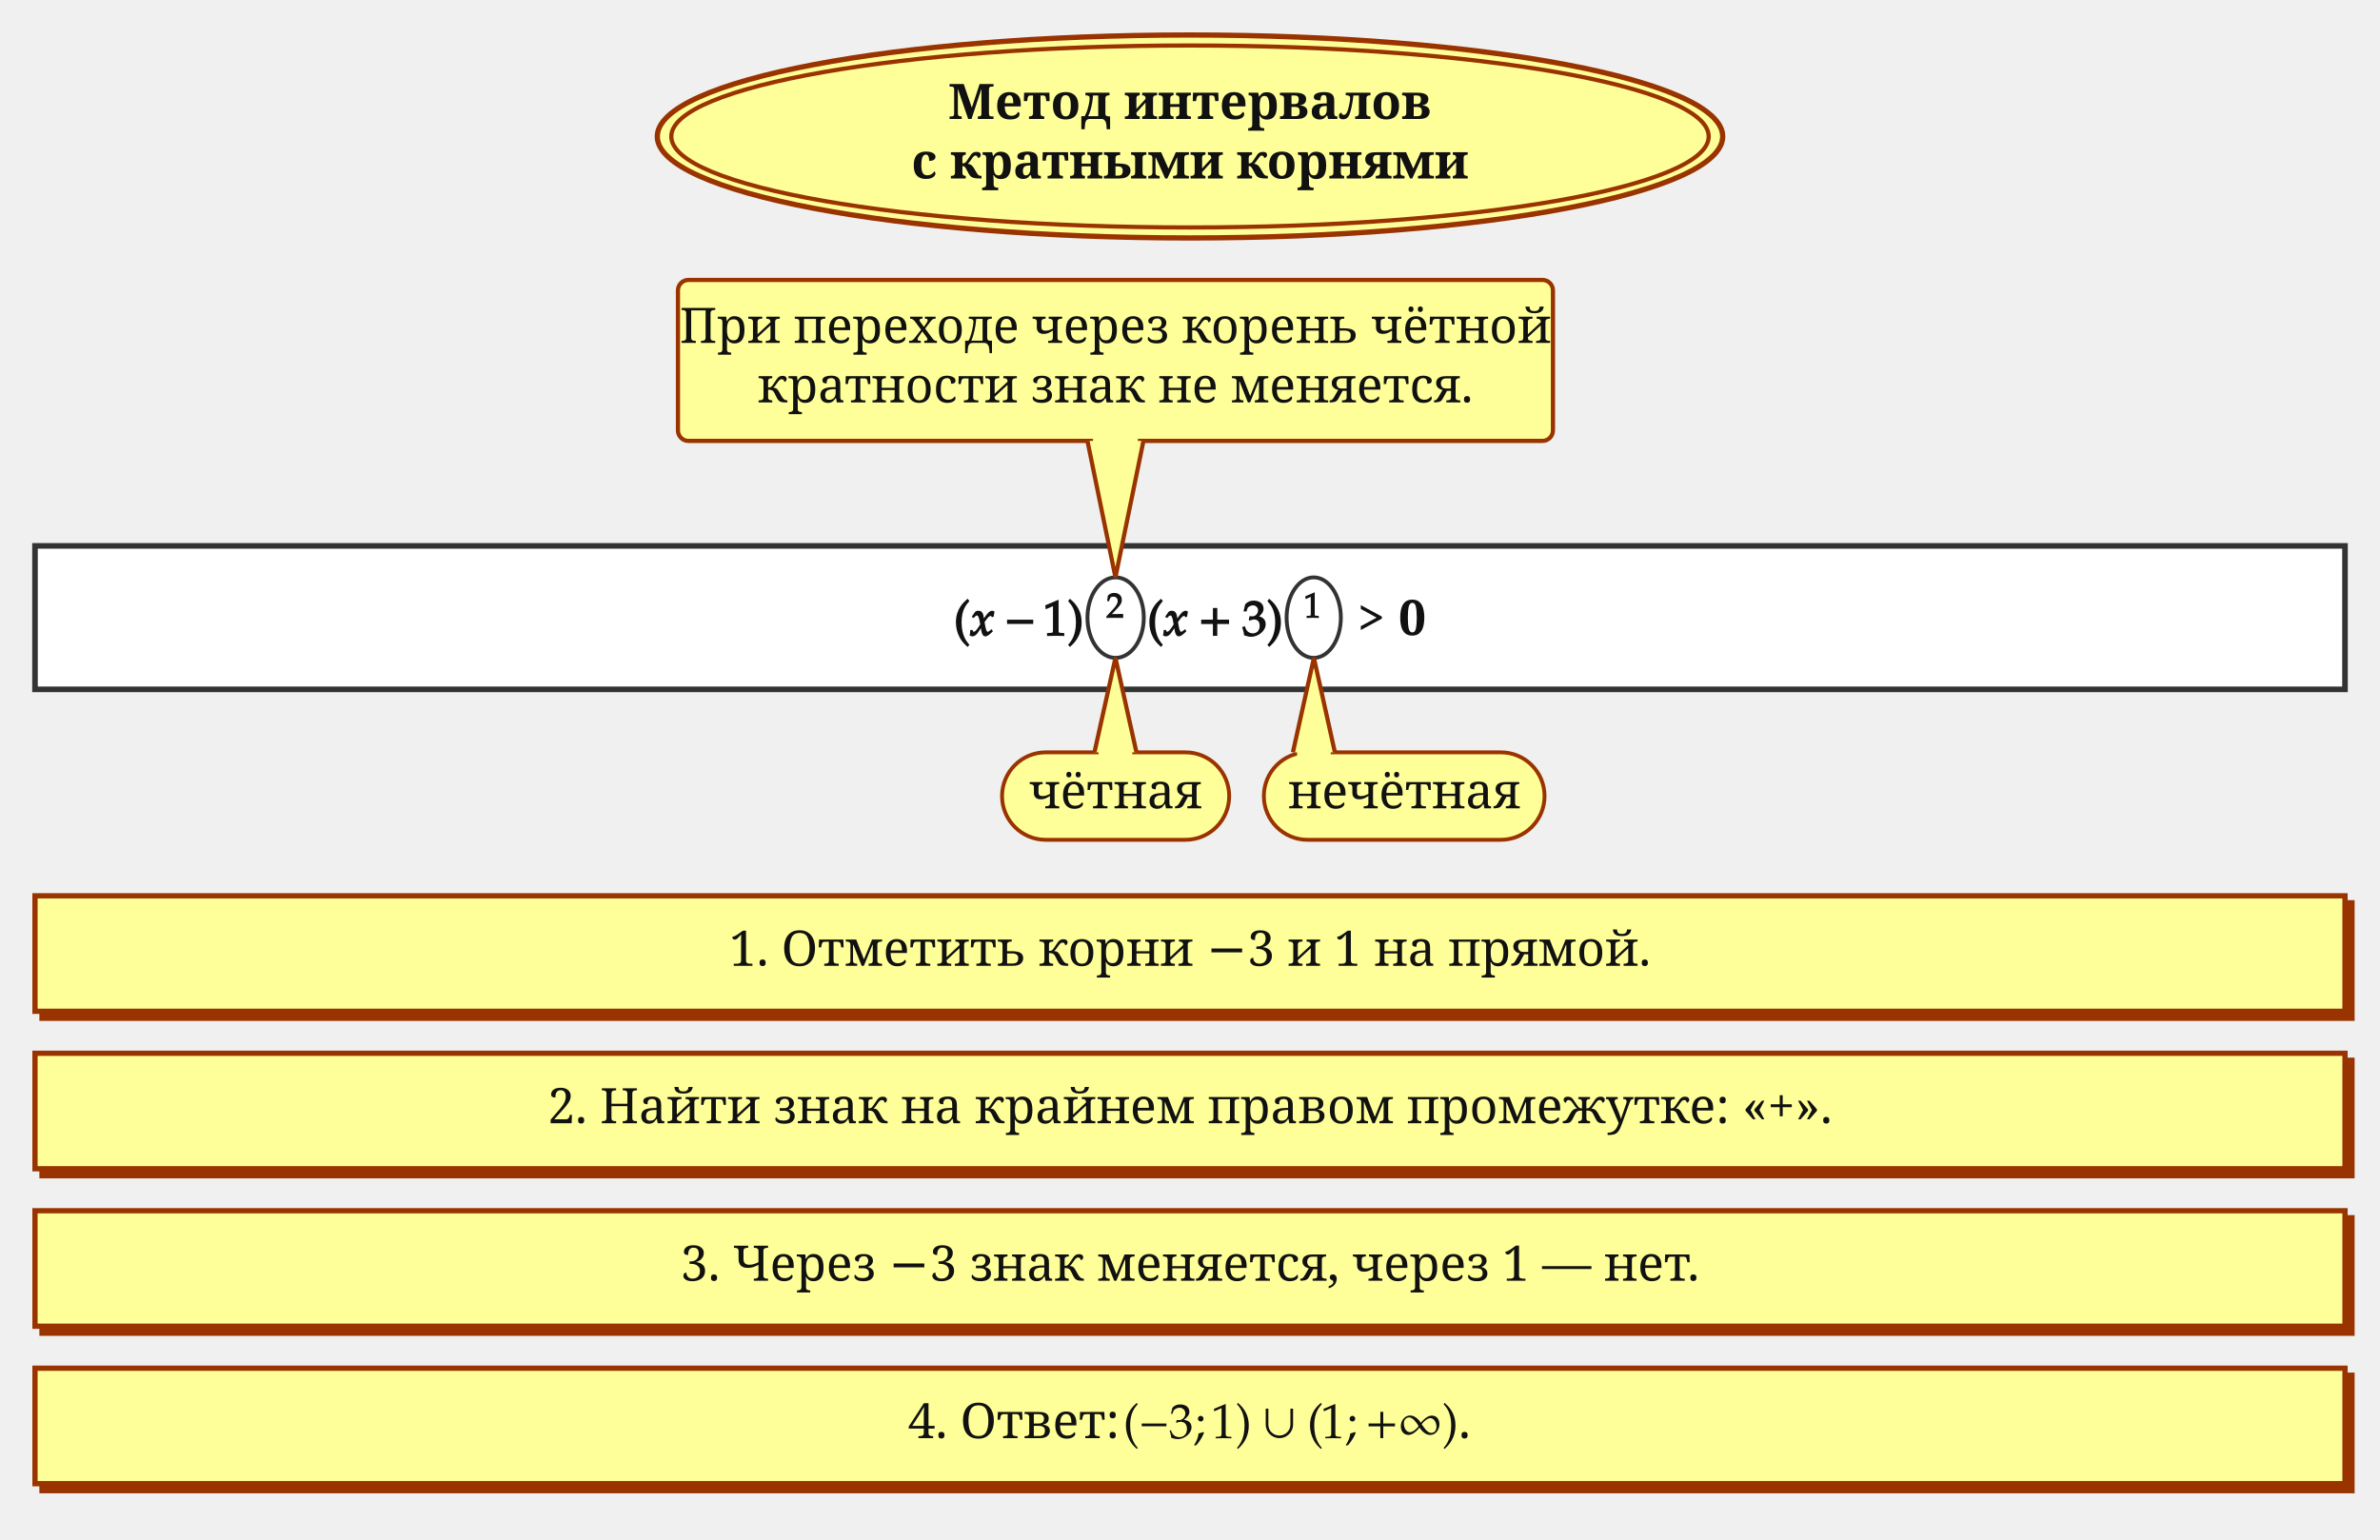
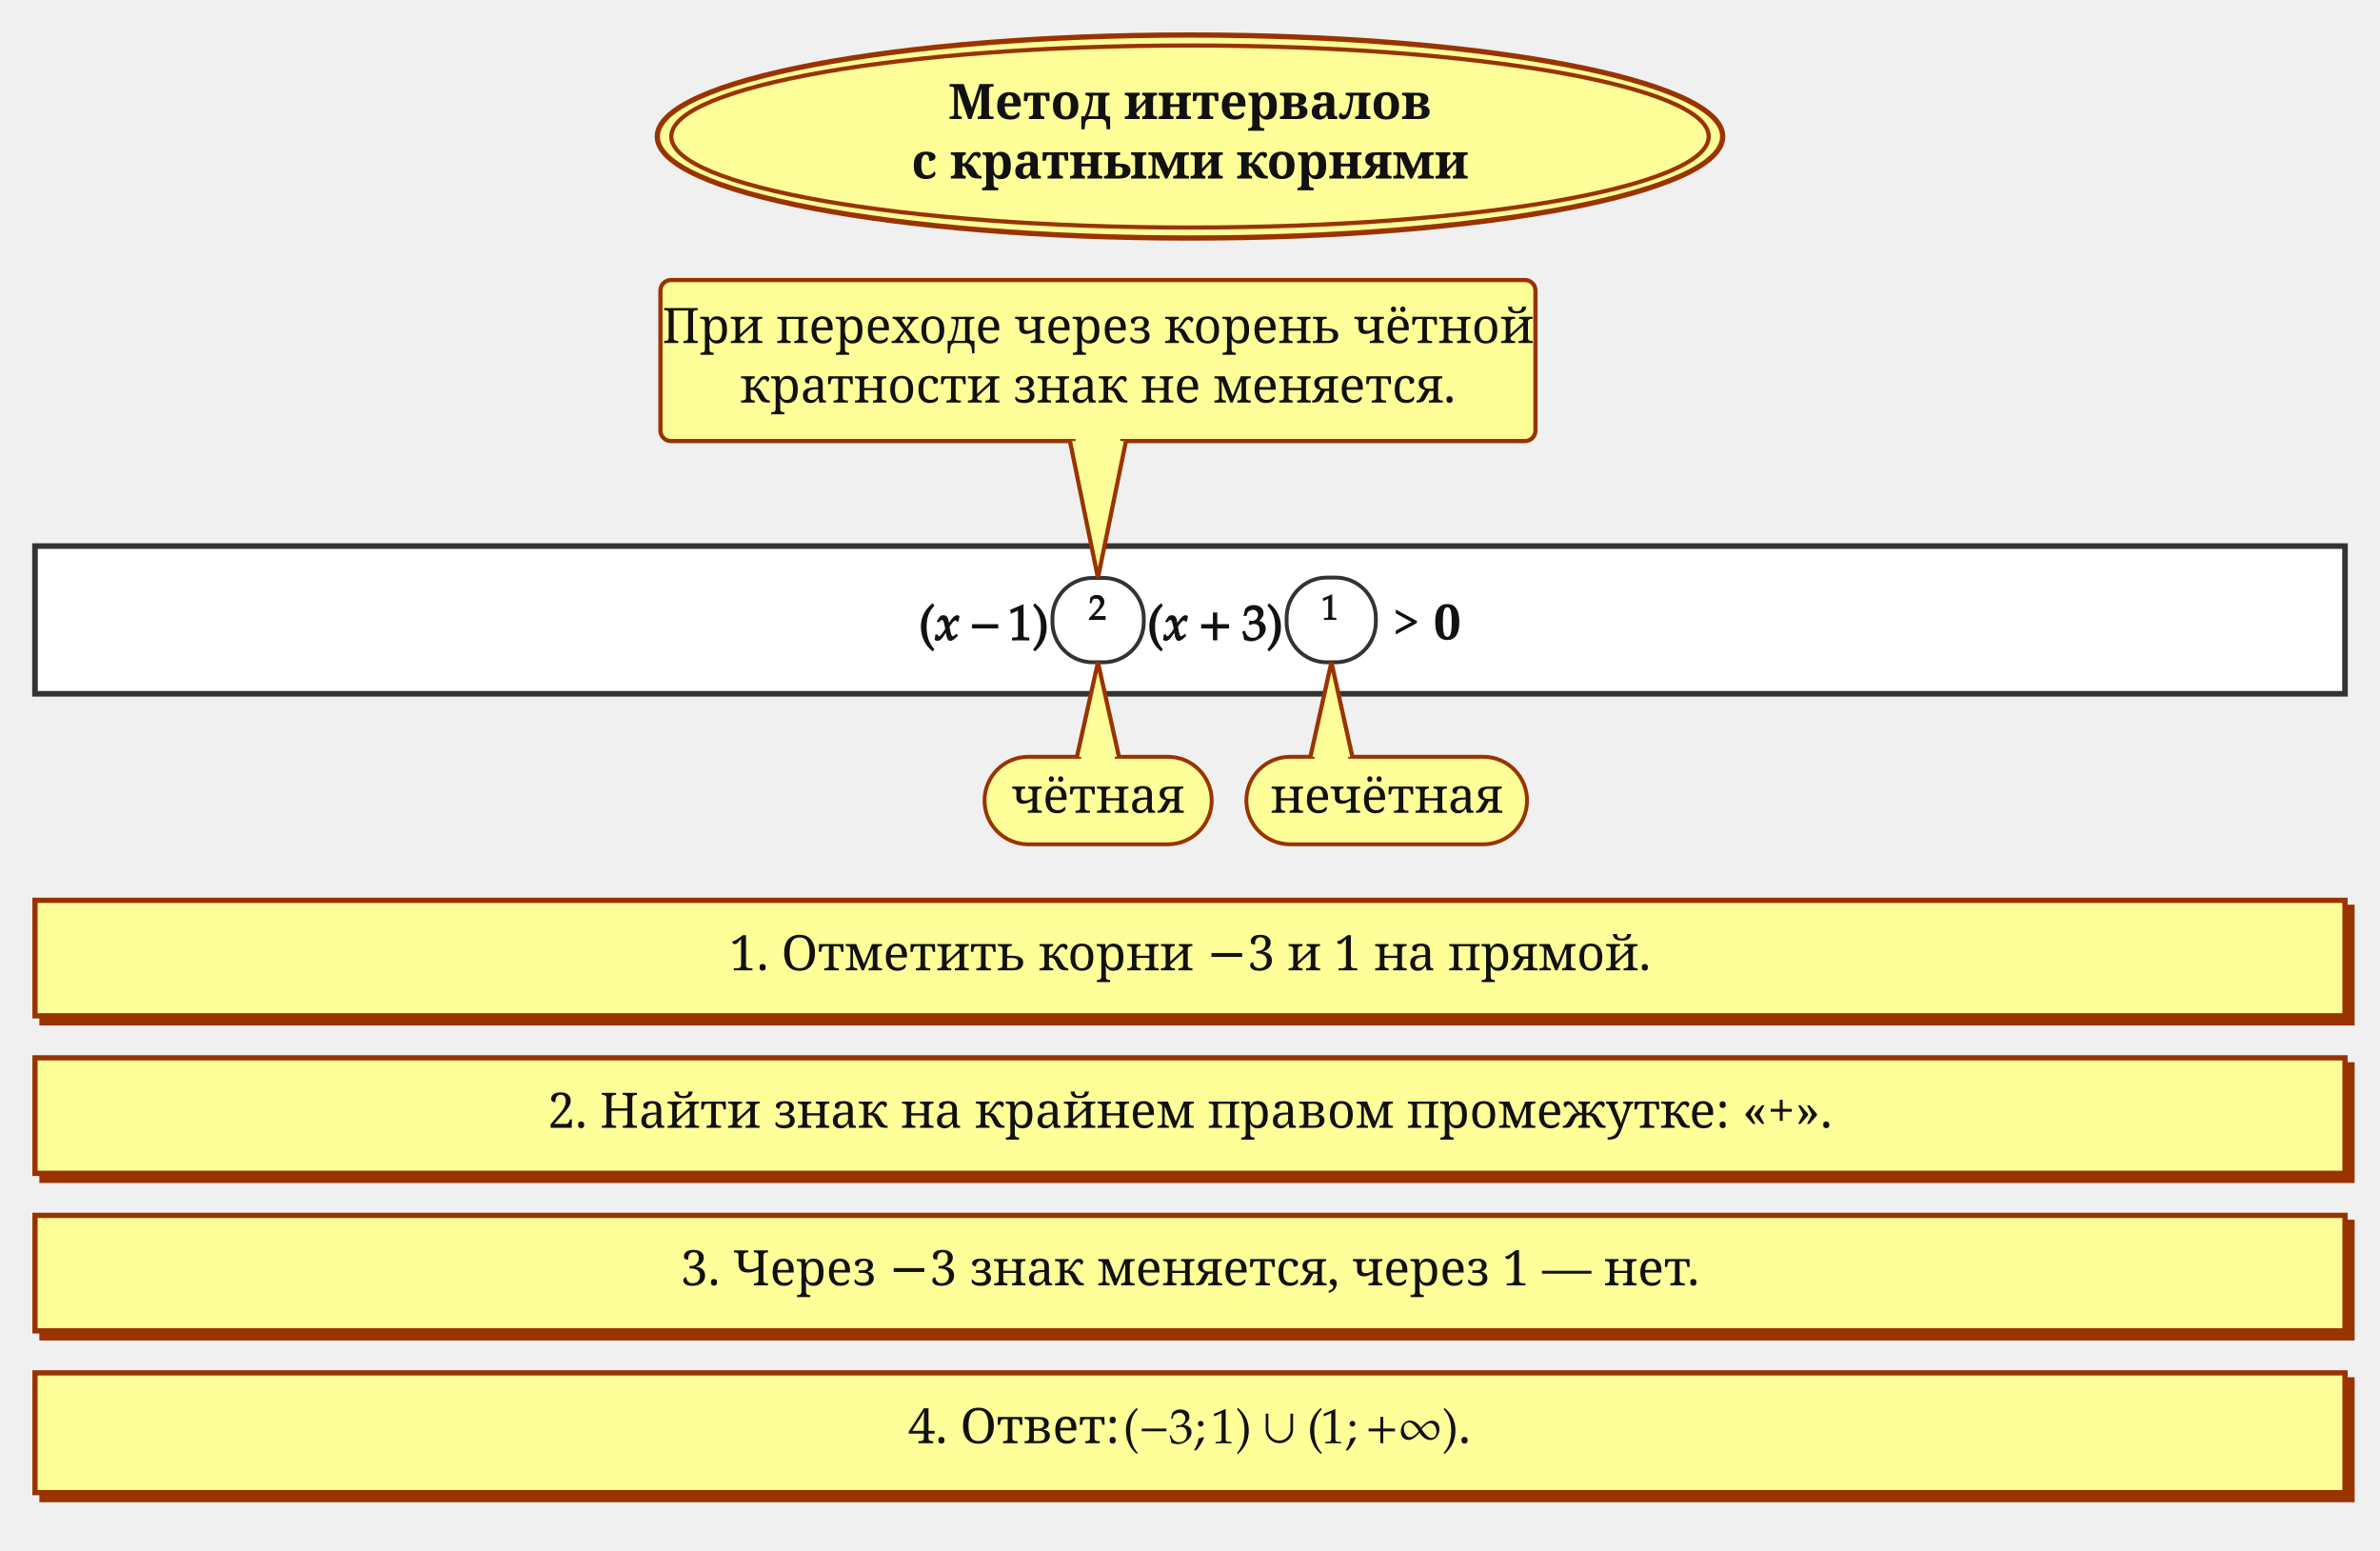
- <svg xmlns="http://www.w3.org/2000/svg" width="680" height="440" viewBox="0 0 680 440" font-family="PT Serif, serif">
+ <svg xmlns="http://www.w3.org/2000/svg" width="680" height="443" viewBox="0 0 680 443" font-family="PT Serif, serif">
  <g transform="translate(0.0,0.0)">
    <ellipse cx="340.0" cy="39.0" rx="152.2" ry="29.0" fill="#FFFF99" stroke="#993300" stroke-width="1.5" />
    <ellipse cx="340.0" cy="39.0" rx="148.2" ry="26.0" fill="none" stroke="#993300" stroke-width="1.2" />
    <text x="340.0" y="34.0" font-size="14" text-anchor="middle" font-weight="bold" fill="#111">Метод интервалов</text>
    <text x="340.0" y="51.0" font-size="14" text-anchor="middle" font-weight="bold" fill="#111">с кратными корнями</text>
    <g transform="translate(10.0,80.0)">
-       <rect x="0.0" y="76.0" width="660.0" height="41.0" rx="0" fill="#FFFFFF" stroke="#333333" stroke-width="1.6" />
-       <svg x="262.48" y="91.41" width="37.18" height="13.17" viewBox="0 -720.5 2655.4 941" overflow="visible" color="#111">
+       <rect x="0.0" y="76.0" width="660.0" height="42.2" rx="0" fill="#FFFFFF" stroke="#333333" stroke-width="1.6" />
+       <svg x="252.48" y="92.63" width="37.18" height="13.17" viewBox="0 -720.5 2655.4 941" overflow="visible" color="#111">
        <g stroke="currentColor" fill="currentColor" stroke-width="30" transform="scale(1,-1)">
          <g transform="translate(0 -5.5)">
            <path d="M146 266C146 526 243 632 301 700L282 726C225 675 60 542 60 266C60 159 85 58 133-32C168-99 200-138 282-215L301-194C255-137 146-15 146 266Z" />
          </g>
          <g transform="translate(332,0)">
            <path d="M9 1C24-7 40-11 52-11C85-11 124 18 155 65L231 182L242 113C255 28 278-11 314-11C336-11 368 6 400 35L449 79L440 98C404 68 379 53 363 53C348 53 335 63 325 83C316 102 305 139 300 168L282 269L317 318C364 383 391 406 422 406C438 406 450 398 455 383L469 387L484 472C472 479 463 482 454 482C414 482 374 446 312 354L275 299L269 347C257 446 230 482 171 482C145 482 123 474 114 461L56 378L73 368C103 402 123 416 142 416C175 416 197 375 214 277L225 215L185 153C142 86 108 54 80 54C65 54 54 58 52 63L41 91L21 88C21 53 13 27 9 1Z" />
          </g>
          <g transform="translate(1053.2,0)">
            <path d="M555 243L555 299L51 299L51 243Z" />
          </g>
          <g transform="translate(1880.4,0)">
            <path d="M362-3L362 27L310 30C255 33 245 44 245 96L245 700L4 598L11 548L161 614L161 96C161 44 150 33 96 30L40 27L40-3C194 0 194 0 205 0C236 0 346-3 362-3Z" />
          </g>
          <g transform="translate(2323.4,0) translate(0 -5.5)">
            <path d="M51 726L32 700C87 636 187 526 187 266C187-10 83-131 32-194L51-215C104-165 273-23 273 265C273 542 108 675 51 726Z" />
          </g>
        </g>
      </svg>
-       <rect x="300.7" y="85.0" width="16.1" height="23.0" rx="11.5" fill="#fff" stroke="#333333" stroke-width="1.1" />
-       <svg x="305.65" y="89.60" width="6.10" height="11.90" viewBox="0 -850.2 435.8 850.2" overflow="visible" color="#111">
+       <rect x="290.7" y="85.1" width="26.1" height="24.1" rx="11.5" fill="#fff" stroke="#333333" stroke-width="1.1" />
+       <svg x="300.65" y="90.11" width="6.10" height="12.60" viewBox="0 -900.2 435.8 900.2" overflow="visible" color="#111">
        <g stroke="currentColor" fill="currentColor" stroke-width="30" transform="scale(1,-1)">
-           <g transform="translate(33,363) scale(0.707)">
+           <g transform="translate(33,413) scale(0.707)">
            <path d="M16 23L16-3C203-3 203 0 239 0C275 0 275-3 468-3L468 82C353 77 307 81 122 77L304 270C401 373 431 428 431 503C431 618 353 689 226 689C154 689 105 669 56 619L39 483L68 483L81 529C97 587 133 612 200 612C286 612 341 558 341 473C341 398 299 324 186 204Z" />
          </g>
        </g>
      </svg>
-       <svg x="317.75" y="91.41" width="38.84" height="13.17" viewBox="0 -720.5 2774.4 941" overflow="visible" color="#111">
+       <svg x="317.75" y="92.63" width="38.84" height="13.17" viewBox="0 -720.5 2774.4 941" overflow="visible" color="#111">
        <g stroke="currentColor" fill="currentColor" stroke-width="30" transform="scale(1,-1)">
          <g transform="translate(0 -5.5)">
            <path d="M146 266C146 526 243 632 301 700L282 726C225 675 60 542 60 266C60 159 85 58 133-32C168-99 200-138 282-215L301-194C255-137 146-15 146 266Z" />
          </g>
          <g transform="translate(332,0)">
            <path d="M9 1C24-7 40-11 52-11C85-11 124 18 155 65L231 182L242 113C255 28 278-11 314-11C336-11 368 6 400 35L449 79L440 98C404 68 379 53 363 53C348 53 335 63 325 83C316 102 305 139 300 168L282 269L317 318C364 383 391 406 422 406C438 406 450 398 455 383L469 387L484 472C472 479 463 482 454 482C414 482 374 446 312 354L275 299L269 347C257 446 230 482 171 482C145 482 123 474 114 461L56 378L73 368C103 402 123 416 142 416C175 416 197 375 214 277L225 215L185 153C142 86 108 54 80 54C65 54 54 58 52 63L41 91L21 88C21 53 13 27 9 1Z" />
          </g>
          <g transform="translate(1053.2,0)">
            <path d="M604 241L604 300L364 300L364 538L305 538L305 300L65 300L65 241L305 241L305 0L364 0L364 241Z" />
          </g>
          <g transform="translate(1943.4,0)">
            <path d="M462 224C462 345 355 366 308 374C388 436 418 482 418 541C418 630 344 689 233 689C165 689 120 670 72 622L43 498L74 498L92 554C103 588 166 622 218 622C283 622 336 569 336 506C336 431 277 368 206 368C198 368 187 369 174 370L159 371L147 318L154 312C192 329 211 334 238 334C321 334 369 281 369 190C369 88 308 21 215 21C169 21 128 36 98 64C74 86 61 109 42 163L15 153C36 92 44 56 50 6C103-12 147-20 184-20C307-20 462 87 462 224Z" />
          </g>
          <g transform="translate(2442.4,0) translate(0 -5.5)">
            <path d="M51 726L32 700C87 636 187 526 187 266C187-10 83-131 32-194L51-215C104-165 273-23 273 265C273 542 108 675 51 726Z" />
          </g>
        </g>
      </svg>
-       <rect x="357.6" y="85.0" width="15.5" height="23.0" rx="11.5" fill="#fff" stroke="#333333" stroke-width="1.1" />
-       <svg x="362.60" y="89.49" width="5.55" height="12.01" viewBox="0 -858 396.2 858" overflow="visible" color="#111">
+       <rect x="357.6" y="85.0" width="25.5" height="24.2" rx="11.5" fill="#fff" stroke="#333333" stroke-width="1.1" />
+       <svg x="367.60" y="90.00" width="5.55" height="12.71" viewBox="0 -908 396.2 908" overflow="visible" color="#111">
        <g stroke="currentColor" fill="currentColor" stroke-width="30" transform="scale(1,-1)">
-           <g transform="translate(33,363) scale(0.707)">
+           <g transform="translate(33,413) scale(0.707)">
            <path d="M362-3L362 27L310 30C255 33 245 44 245 96L245 700L4 598L11 548L161 614L161 96C161 44 150 33 96 30L40 27L40-3C194 0 194 0 205 0C236 0 346-3 362-3Z" />
          </g>
        </g>
      </svg>
-       <text x="374.1" y="101.5" font-size="14" text-anchor="start" font-weight="bold" fill="#111"> </text>
-       <text x="377.9" y="101.5" font-size="14" text-anchor="start" font-weight="bold" fill="#111">&gt;</text>
-       <text x="385.8" y="101.5" font-size="14" text-anchor="start" font-weight="bold" fill="#111"> </text>
-       <text x="389.6" y="101.5" font-size="14" text-anchor="start" font-weight="bold" fill="#111">0</text>
-       <rect x="183.7" y="0.0" width="250.0" height="46.0" rx="3" fill="#FFFF99" stroke="#993300" stroke-width="1.2" />
+       <text x="384.1" y="102.7" font-size="14" text-anchor="start" font-weight="bold" fill="#111"> </text>
+       <text x="387.9" y="102.7" font-size="14" text-anchor="start" font-weight="bold" fill="#111">&gt;</text>
+       <text x="395.8" y="102.7" font-size="14" text-anchor="start" font-weight="bold" fill="#111"> </text>
+       <text x="399.6" y="102.7" font-size="14" text-anchor="start" font-weight="bold" fill="#111">0</text>
+       <rect x="178.7" y="0.0" width="250.0" height="46.0" rx="3" fill="#FFFF99" stroke="#993300" stroke-width="1.2" />
      <g data-k="tail">
-         <path d="M300.7,46.0L308.7,85.0L316.7,46.0" fill="#FFFF99" stroke="#993300" stroke-width="1.2" />
-         <line x1="302.3" y1="46.0" x2="315.1" y2="46.0" stroke="#FFFF99" stroke-width="2.8" />
+         <path d="M295.7,46.0L303.7,85.1L311.7,46.0" fill="#FFFF99" stroke="#993300" stroke-width="1.2" />
+         <line x1="297.3" y1="46.0" x2="310.1" y2="46.0" stroke="#FFFF99" stroke-width="2.8" />
      </g>
-       <text x="308.7" y="18.0" font-size="14" text-anchor="middle" fill="#111">При переходе через корень чётной</text>
-       <text x="308.7" y="35.0" font-size="14" text-anchor="middle" fill="#111">кратности знак не меняется.</text>
-       <rect x="276.3" y="135.0" width="64.9" height="25.0" rx="12.5" fill="#FFFF99" stroke="#993300" stroke-width="1.1" />
+       <text x="303.7" y="18.0" font-size="14" text-anchor="middle" fill="#111">При переходе через корень чётной</text>
+       <text x="303.7" y="35.0" font-size="14" text-anchor="middle" fill="#111">кратности знак не меняется.</text>
+       <rect x="271.3" y="136.2" width="64.9" height="25.0" rx="12.5" fill="#FFFF99" stroke="#993300" stroke-width="1.1" />
      <g data-k="tail">
-         <path d="M302.7,135.0L308.7,108.0L314.7,135.0" fill="#FFFF99" stroke="#993300" stroke-width="1.2" />
-         <line x1="303.9" y1="135.0" x2="313.5" y2="135.0" stroke="#FFFF99" stroke-width="2.8" />
+         <path d="M297.7,136.2L303.7,109.2L309.7,136.2" fill="#FFFF99" stroke="#993300" stroke-width="1.2" />
+         <line x1="298.9" y1="136.2" x2="308.5" y2="136.2" stroke="#FFFF99" stroke-width="2.8" />
      </g>
-       <text x="308.7" y="151.0" font-size="14" text-anchor="middle" fill="#111">чётная</text>
-       <rect x="351.1" y="135.0" width="80.2" height="25.0" rx="12.5" fill="#FFFF99" stroke="#993300" stroke-width="1.1" />
+       <text x="303.7" y="152.2" font-size="14" text-anchor="middle" fill="#111">чётная</text>
+       <rect x="346.1" y="136.2" width="80.2" height="25.0" rx="12.5" fill="#FFFF99" stroke="#993300" stroke-width="1.1" />
      <g data-k="tail">
-         <path d="M359.4,135.0L365.4,108.0L371.4,135.0" fill="#FFFF99" stroke="#993300" stroke-width="1.2" />
-         <line x1="360.6" y1="135.0" x2="370.2" y2="135.0" stroke="#FFFF99" stroke-width="2.8" />
+         <path d="M364.4,136.2L370.4,109.2L376.4,136.2" fill="#FFFF99" stroke="#993300" stroke-width="1.2" />
+         <line x1="365.6" y1="136.2" x2="375.2" y2="136.2" stroke="#FFFF99" stroke-width="2.8" />
      </g>
-       <text x="391.2" y="151.0" font-size="14" text-anchor="middle" fill="#111">нечётная</text>
+       <text x="386.2" y="152.2" font-size="14" text-anchor="middle" fill="#111">нечётная</text>
    </g>
    <g class="memo">
-       <rect x="12.0" y="258.0" width="660.0" height="33.0" rx="0" fill="#993300" stroke="#993300" stroke-width="1.5" />
-       <rect x="10.0" y="256.0" width="660.0" height="33.0" rx="0" fill="#FFFF99" stroke="#993300" stroke-width="1.5" />
+       <rect x="12.0" y="259.2" width="660.0" height="33.0" rx="0" fill="#993300" stroke="#993300" stroke-width="1.5" />
+       <rect x="10.0" y="257.2" width="660.0" height="33.0" rx="0" fill="#FFFF99" stroke="#993300" stroke-width="1.5" />
      <g class="memo-t">
-         <text x="340.0" y="276.0" font-size="14" text-anchor="middle" fill="#111">1. Отметить корни −3 и 1 на прямой.</text>
+         <text x="340.0" y="277.2" font-size="14" text-anchor="middle" fill="#111">1. Отметить корни −3 и 1 на прямой.</text>
      </g>
    </g>
    <g class="memo">
-       <rect x="12.0" y="303.0" width="660.0" height="33.0" rx="0" fill="#993300" stroke="#993300" stroke-width="1.5" />
-       <rect x="10.0" y="301.0" width="660.0" height="33.0" rx="0" fill="#FFFF99" stroke="#993300" stroke-width="1.5" />
+       <rect x="12.0" y="304.2" width="660.0" height="33.0" rx="0" fill="#993300" stroke="#993300" stroke-width="1.5" />
+       <rect x="10.0" y="302.2" width="660.0" height="33.0" rx="0" fill="#FFFF99" stroke="#993300" stroke-width="1.5" />
      <g class="memo-t">
-         <text x="340.0" y="321.0" font-size="14" text-anchor="middle" fill="#111">2. Найти знак на крайнем правом промежутке: «+».</text>
+         <text x="340.0" y="322.2" font-size="14" text-anchor="middle" fill="#111">2. Найти знак на крайнем правом промежутке: «+».</text>
      </g>
    </g>
    <g class="memo">
-       <rect x="12.0" y="348.0" width="660.0" height="33.0" rx="0" fill="#993300" stroke="#993300" stroke-width="1.5" />
-       <rect x="10.0" y="346.0" width="660.0" height="33.0" rx="0" fill="#FFFF99" stroke="#993300" stroke-width="1.5" />
+       <rect x="12.0" y="349.2" width="660.0" height="33.0" rx="0" fill="#993300" stroke="#993300" stroke-width="1.5" />
+       <rect x="10.0" y="347.2" width="660.0" height="33.0" rx="0" fill="#FFFF99" stroke="#993300" stroke-width="1.5" />
      <g class="memo-t">
-         <text x="340.0" y="366.0" font-size="14" text-anchor="middle" fill="#111">3. Через −3 знак меняется, через 1 — нет.</text>
+         <text x="340.0" y="367.2" font-size="14" text-anchor="middle" fill="#111">3. Через −3 знак меняется, через 1 — нет.</text>
      </g>
    </g>
    <g class="memo">
-       <rect x="12.0" y="393.0" width="660.0" height="33.0" rx="0" fill="#993300" stroke="#993300" stroke-width="1.5" />
-       <rect x="10.0" y="391.0" width="660.0" height="33.0" rx="0" fill="#FFFF99" stroke="#993300" stroke-width="1.5" />
+       <rect x="12.0" y="394.2" width="660.0" height="34.2" rx="0" fill="#993300" stroke="#993300" stroke-width="1.5" />
+       <rect x="10.0" y="392.2" width="660.0" height="34.2" rx="0" fill="#FFFF99" stroke="#993300" stroke-width="1.5" />
      <g class="memo-t">
-         <text x="259.4" y="411.0" font-size="14" text-anchor="start" fill="#111">4. Ответ:</text>
-         <svg x="320.84" y="400.91" width="95.84" height="13.17" viewBox="0 -720.5 6845.8 941" overflow="visible" color="#111">
+         <text x="259.4" y="412.3" font-size="14" text-anchor="start" fill="#111">4. Ответ:</text>
+         <svg x="320.84" y="402.21" width="95.84" height="13.17" viewBox="0 -720.5 6845.8 941" overflow="visible" color="#111">
          <g stroke="currentColor" fill="currentColor" stroke-width="0" transform="scale(1,-1)">
            <g transform="translate(0 -5.5)">
              <path d="M146 266C146 526 243 632 301 700L282 726C225 675 60 542 60 266C60 159 85 58 133-32C168-99 200-138 282-215L301-194C255-137 146-15 146 266Z" />
            </g>
            <g transform="translate(332,0)">
              <path d="M555 243L555 299L51 299L51 243Z" />
            </g>
            <g transform="translate(937,0)">
              <path d="M462 224C462 345 355 366 308 374C388 436 418 482 418 541C418 630 344 689 233 689C165 689 120 670 72 622L43 498L74 498L92 554C103 588 166 622 218 622C283 622 336 569 336 506C336 431 277 368 206 368C198 368 187 369 174 370L159 371L147 318L154 312C192 329 211 334 238 334C321 334 369 281 369 190C369 88 308 21 215 21C169 21 128 36 98 64C74 86 61 109 42 163L15 153C36 92 44 56 50 6C103-12 147-20 184-20C307-20 462 87 462 224Z" />
            </g>
            <g transform="translate(1436,0)">
              <path d="M204 125C177 116 159 110 106 95C99 19 74-46 16-142L30-153L71-134C152-29 190 34 218 111M150 456C120 456 93 428 93 398C93 368 120 340 149 340C181 340 209 367 209 397C209 428 181 456 150 456Z" />
            </g>
            <g transform="translate(1851.7,0)">
              <path d="M362-3L362 27L310 30C255 33 245 44 245 96L245 700L4 598L11 548L161 614L161 96C161 44 150 33 96 30L40 27L40-3C194 0 194 0 205 0C236 0 346-3 362-3Z" />
            </g>
            <g transform="translate(2294.7,0) translate(0 -5.5)">
              <path d="M51 726L32 700C87 636 187 526 187 266C187-10 83-131 32-194L51-215C104-165 273-23 273 265C273 542 108 675 51 726Z" />
            </g>
            <g transform="translate(2848.9,0)">
              <path d="M623 278L623 603L569 603L569 274C569 162 472 54 344 54C223 54 119 148 119 274L119 603L65 603L65 278C65 121 196 0 345 0C495 0 623 121 623 278Z" />
            </g>
            <g transform="translate(3758.1,0) translate(0 -5.5)">
              <path d="M146 266C146 526 243 632 301 700L282 726C225 675 60 542 60 266C60 159 85 58 133-32C168-99 200-138 282-215L301-194C255-137 146-15 146 266Z" />
            </g>
            <g transform="translate(4090.1,0)">
              <path d="M362-3L362 27L310 30C255 33 245 44 245 96L245 700L4 598L11 548L161 614L161 96C161 44 150 33 96 30L40 27L40-3C194 0 194 0 205 0C236 0 346-3 362-3Z" />
            </g>
            <g transform="translate(4533.1,0)">
              <path d="M204 125C177 116 159 110 106 95C99 19 74-46 16-142L30-153L71-134C152-29 190 34 218 111M150 456C120 456 93 428 93 398C93 368 120 340 149 340C181 340 209 367 209 397C209 428 181 456 150 456Z" />
            </g>
            <g transform="translate(4948.8,0)">
              <path d="M604 241L604 300L364 300L364 538L305 538L305 300L65 300L65 241L305 241L305 0L364 0L364 241Z" />
            </g>
            <g transform="translate(5616.8,0)">
              <path d="M843 284C843 380 792 461 687 461C600 461 516 378 463 315C419 387 334 463 245 463C129 463 55 352 55 244C55 148 109 66 213 66C296 66 389 152 436 216C485 143 561 65 655 65C771 65 843 179 843 284M783 236C783 166 748 108 673 108C594 108 522 226 481 284C513 332 597 409 656 409C740 409 783 307 783 236M418 245C387 198 301 122 243 122C159 122 117 224 117 296C117 366 153 424 229 424C300 424 387 304 418 245Z" />
            </g>
            <g transform="translate(6513.8,0) translate(0 -5.5)">
              <path d="M51 726L32 700C87 636 187 526 187 266C187-10 83-131 32-194L51-215C104-165 273-23 273 265C273 542 108 675 51 726Z" />
            </g>
          </g>
        </svg>
-         <text x="416.7" y="411.0" font-size="14" text-anchor="start" fill="#111">.</text>
+         <text x="416.7" y="412.3" font-size="14" text-anchor="start" fill="#111">.</text>
      </g>
    </g>
  </g>
</svg>
